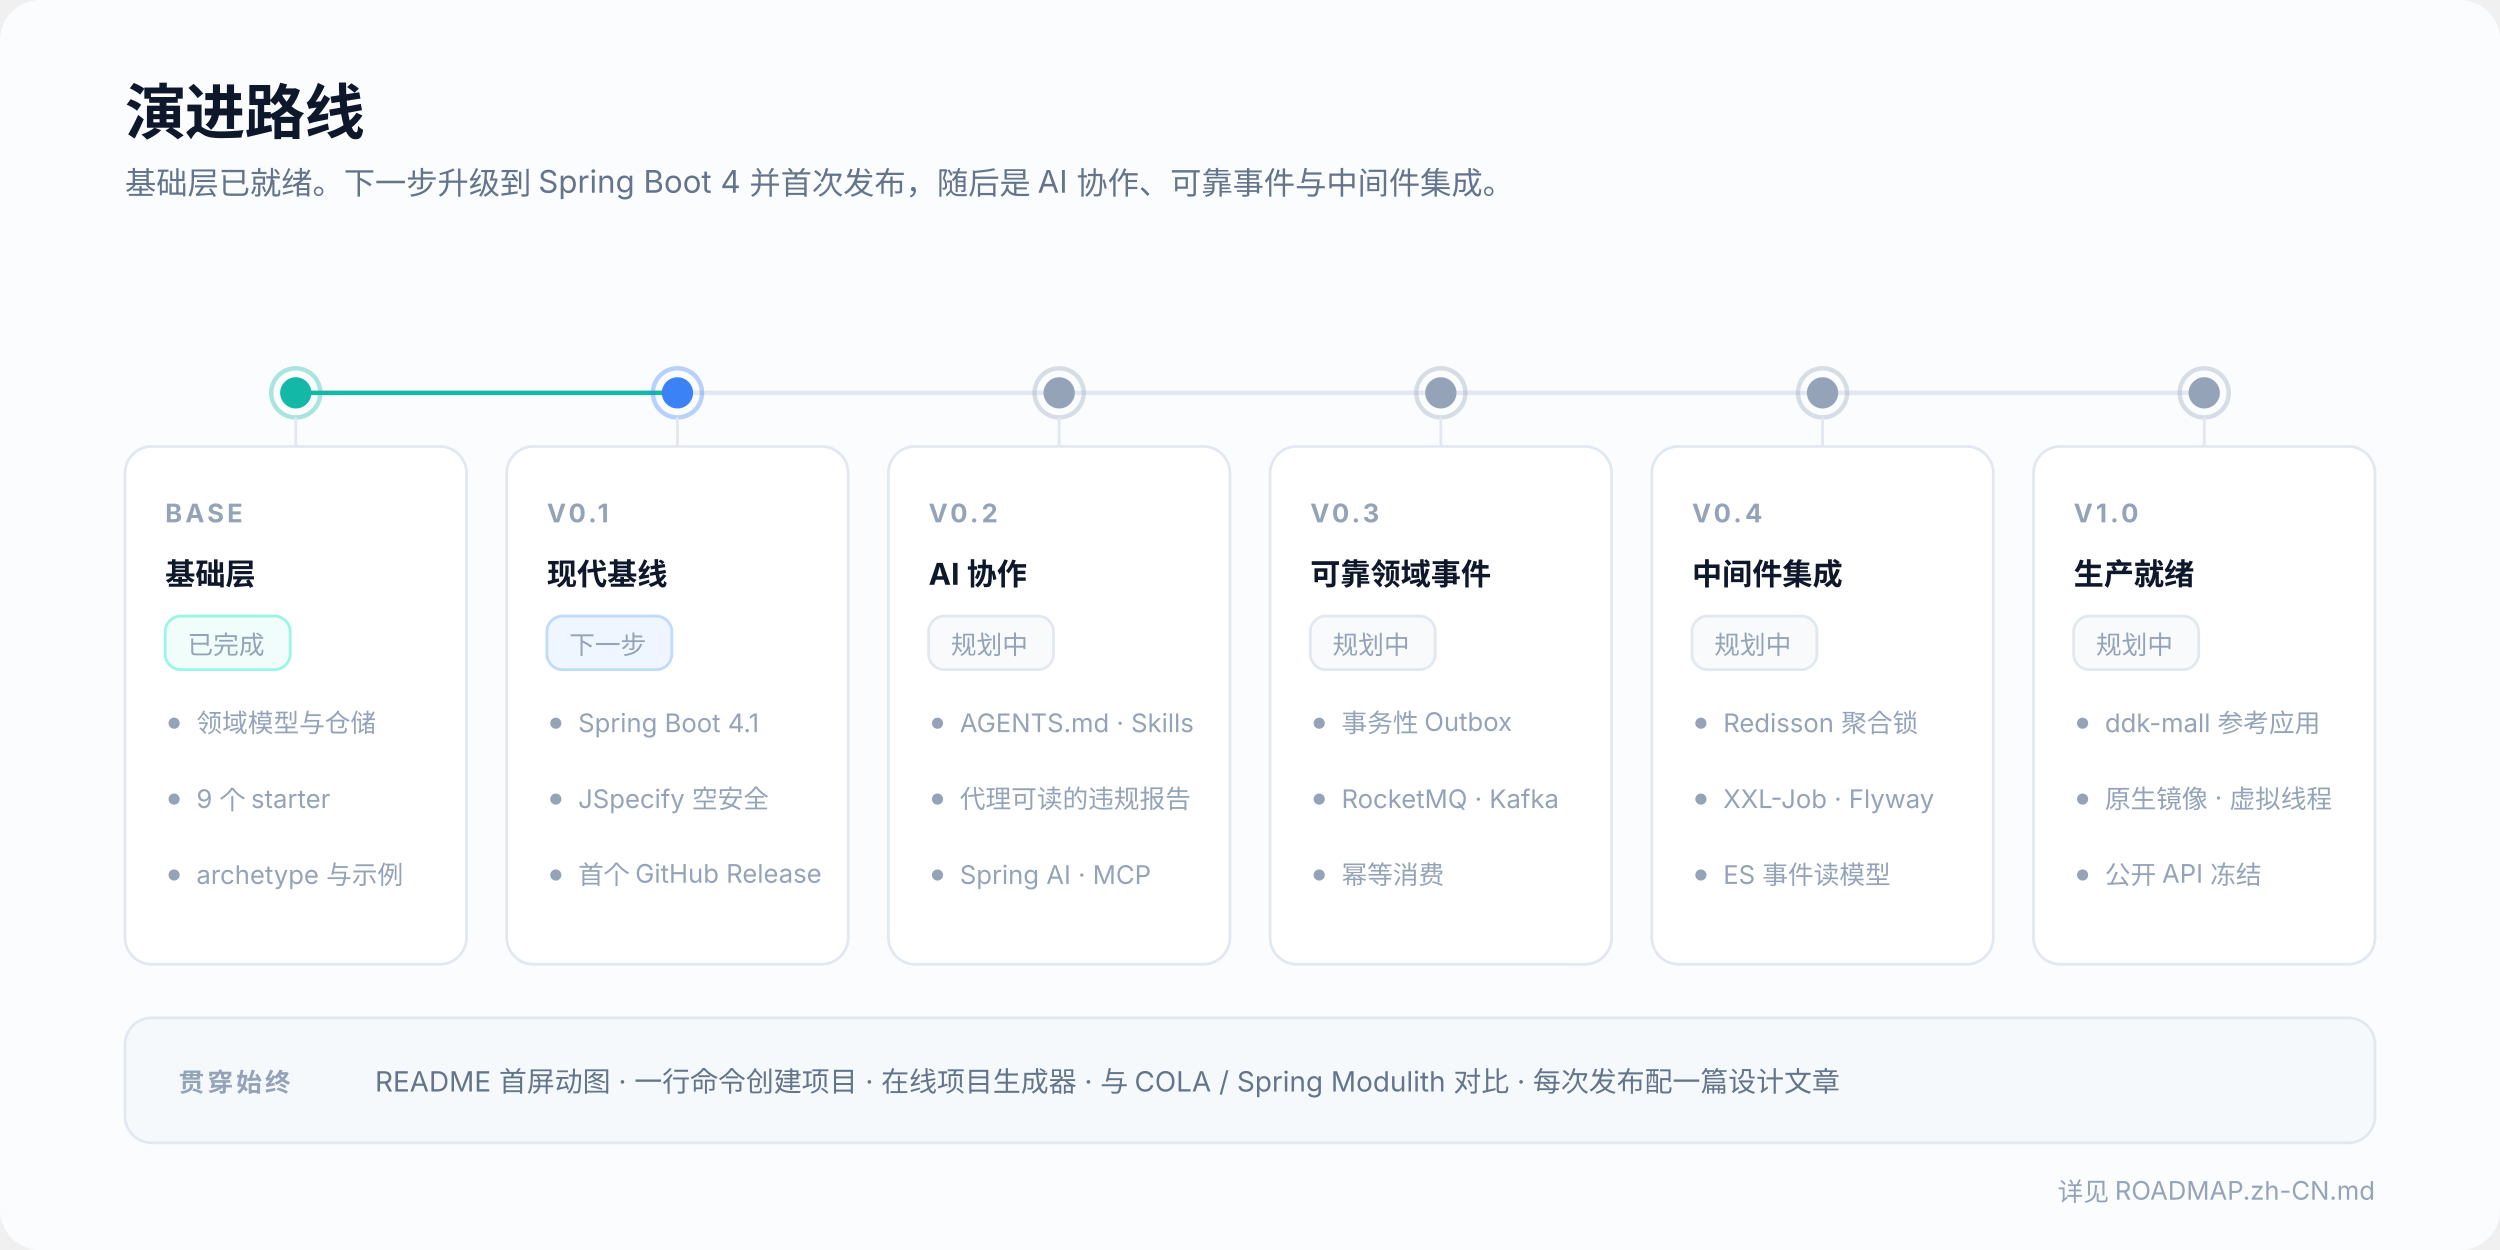
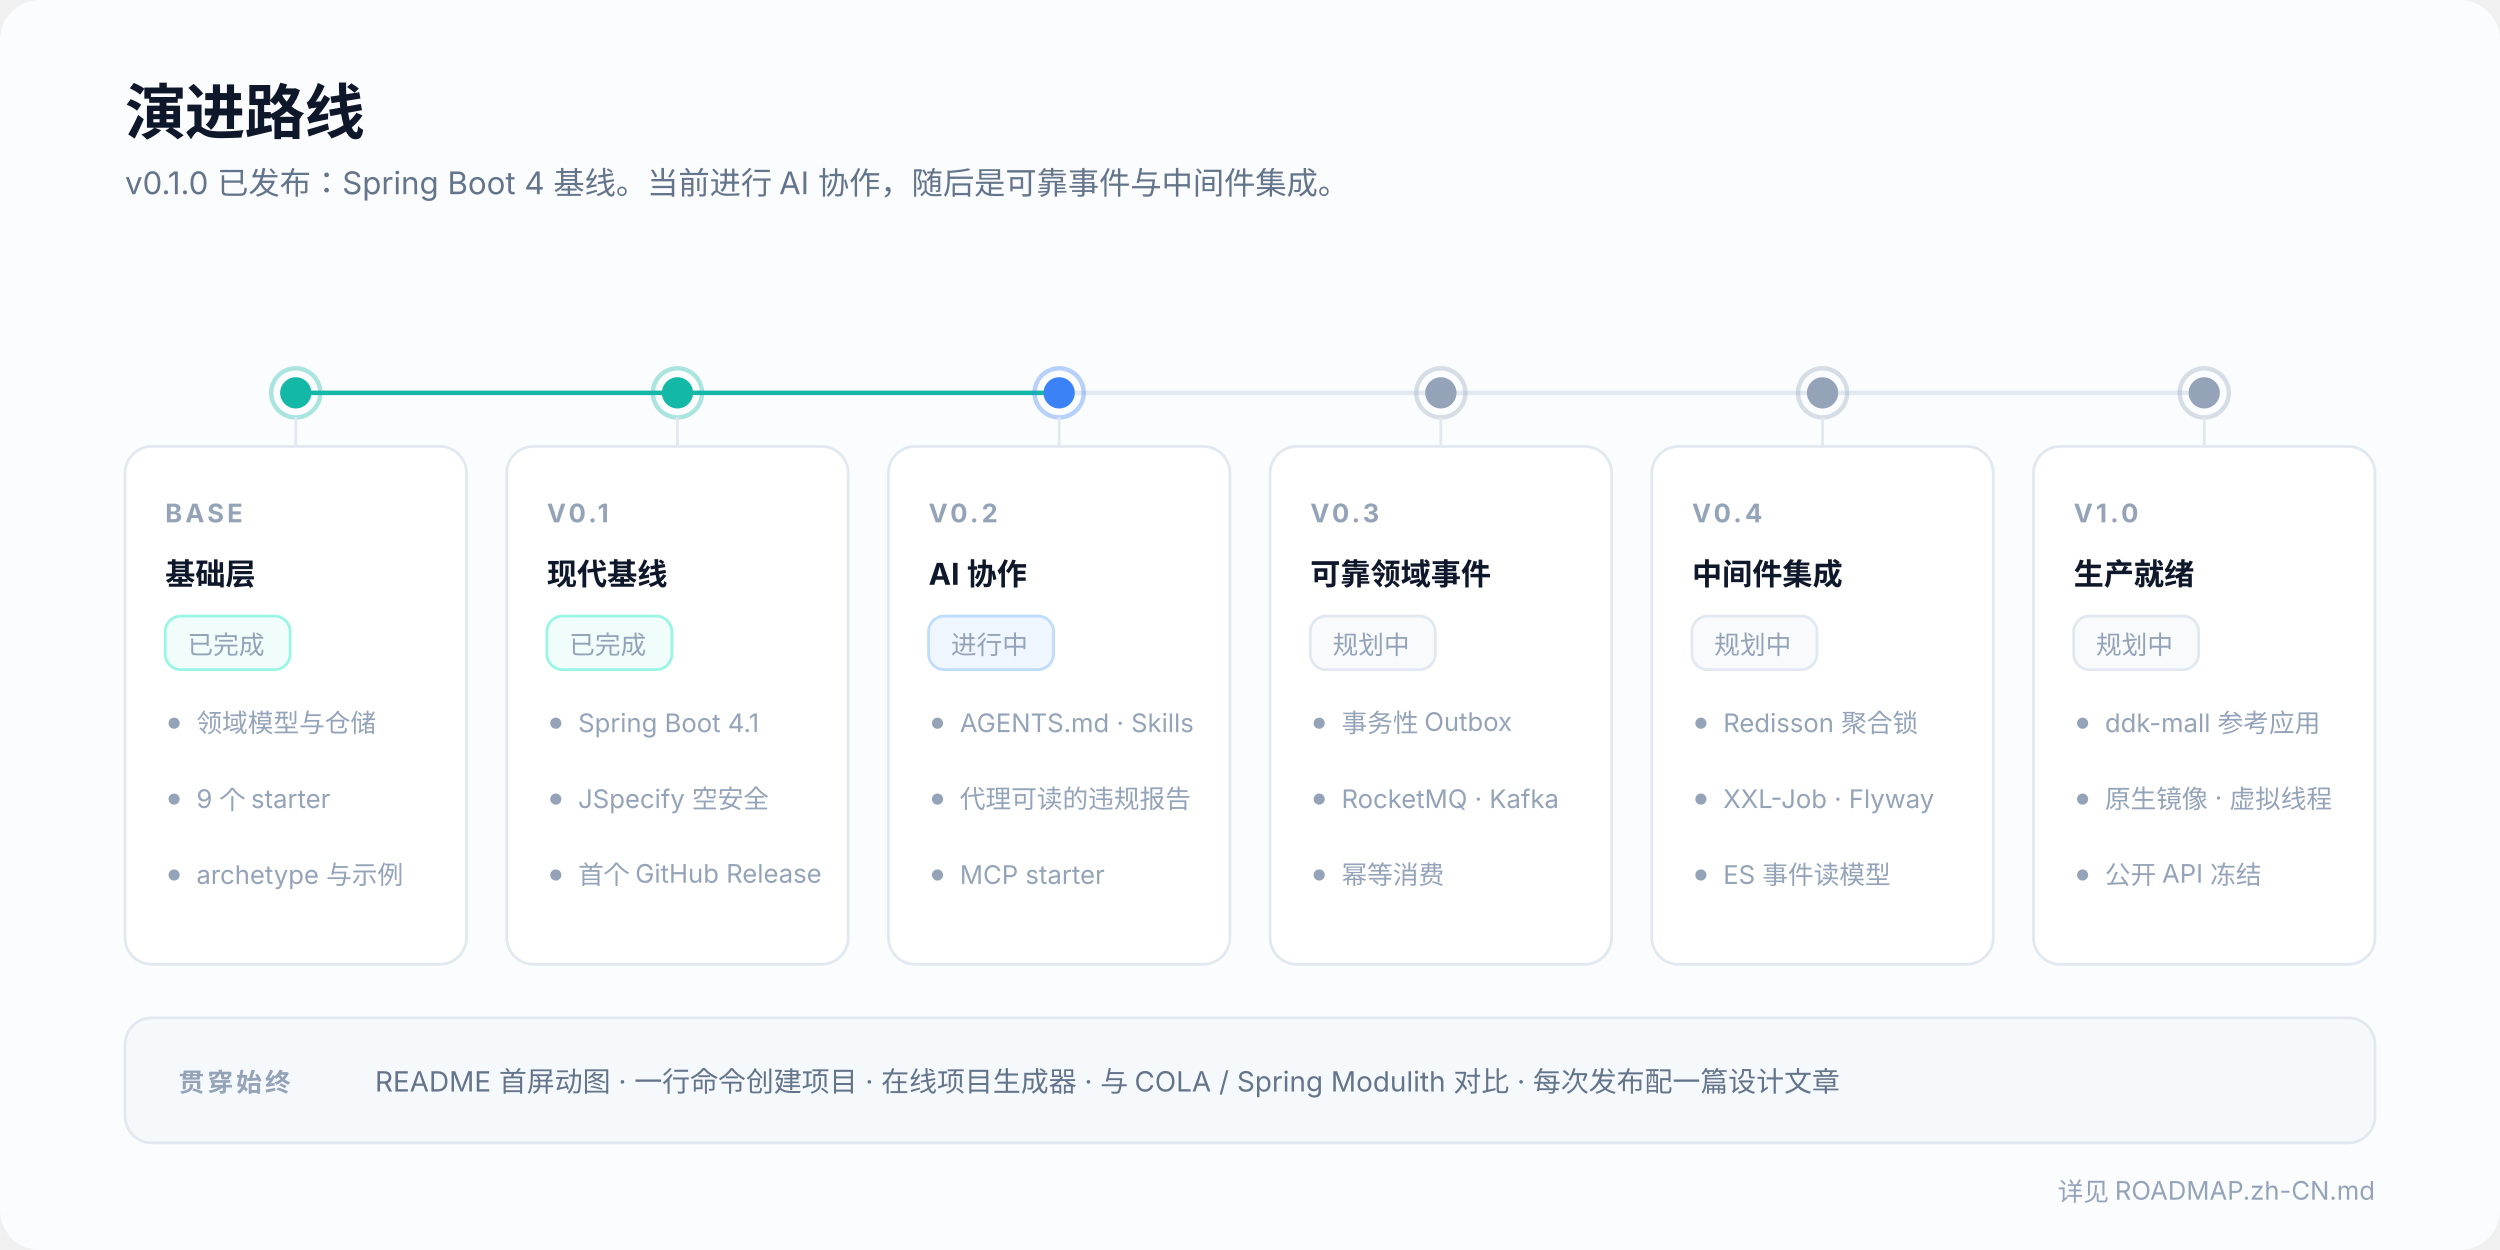
<svg xmlns="http://www.w3.org/2000/svg" viewBox="0 0 1120 560" width="1120" height="560" role="img" aria-labelledby="ttl dsc" style="max-width:100%;height:auto">
  <defs>
    <marker id="ar" viewBox="0 0 10 10" refX="9" refY="5" markerWidth="7" markerHeight="7" orient="auto-start-reverse">
      <path class="mk" d="M0 0 L10 5 L0 10 z" />
    </marker>
    <marker id="ar-b" viewBox="0 0 10 10" refX="9" refY="5" markerWidth="7" markerHeight="7" orient="auto-start-reverse">
      <path class="mk-b" d="M0 0 L10 5 L0 10 z" />
    </marker>
    <marker id="ar-v" viewBox="0 0 10 10" refX="9" refY="5" markerWidth="7" markerHeight="7" orient="auto-start-reverse">
      <path class="mk-v" d="M0 0 L10 5 L0 10 z" />
    </marker>
  </defs>
  <style>
    text{font-family:-apple-system,BlinkMacSystemFont,"Segoe UI","PingFang SC","Hiragino Sans GB","Microsoft YaHei",Inter,Roboto,sans-serif;}
    .bg{fill:#FBFCFE}
    .title{font-size:27px;font-weight:700;fill:#0F172A;letter-spacing:-.2px}
    .sub{font-size:14px;font-weight:400;fill:#64748B}
    .kicker{font-size:11.5px;font-weight:700;fill:#94A3B8;letter-spacing:1.4px}
    .lbl{font-size:15px;font-weight:650;fill:#0F172A}
    .lbl-sm{font-size:13.5px;font-weight:650;fill:#0F172A}
    .txt{font-size:12.5px;font-weight:400;fill:#64748B}
    .txt-xs{font-size:11.5px;font-weight:400;fill:#94A3B8}
    .mono{font-family:ui-monospace,SFMono-Regular,Menlo,Consolas,"Liberation Mono",monospace;font-size:12px;font-weight:500;fill:#334155}
    .mono-sm{font-family:ui-monospace,SFMono-Regular,Menlo,Consolas,"Liberation Mono",monospace;font-size:11px;font-weight:500;fill:#64748B}
    .edgelbl{font-size:11.5px;font-weight:500;fill:#64748B}

    .card{fill:#FFFFFF;stroke:#E2E8F0;stroke-width:1.25}
    .group{fill:#F1F5F9;fill-opacity:.55;stroke:#E2E8F0;stroke-width:1.25}
    .blue{fill:#EFF6FF;stroke:#BFDBFE;stroke-width:1.25}
    .teal{fill:#F0FDFA;stroke:#99F6E4;stroke-width:1.25}
    .violet{fill:#F5F3FF;stroke:#DDD6FE;stroke-width:1.25}
    .amber{fill:#FFFBEB;stroke:#FDE68A;stroke-width:1.25}
    .rose{fill:#FFF1F2;stroke:#FECDD3;stroke-width:1.25}
    .slate{fill:#F8FAFC;stroke:#E2E8F0;stroke-width:1.25}

    .t-blue{fill:#1D4ED8} .t-teal{fill:#0F766E} .t-violet{fill:#6D28D9}
    .t-amber{fill:#B45309} .t-rose{fill:#BE123C} .t-ink{fill:#0F172A}

    .edge{stroke:#94A3B8;stroke-width:1.6;fill:none;marker-end:url(#ar)}
    .edge-b{stroke:#3B82F6;stroke-width:1.8;fill:none;marker-end:url(#ar-b)}
    .edge-v{stroke:#8B5CF6;stroke-width:1.6;fill:none;stroke-dasharray:6 5;marker-end:url(#ar-v)}
    .edge-x{stroke:#F43F5E;stroke-width:1.6;fill:none;stroke-dasharray:5 5}
    .rail{stroke:#E2E8F0;stroke-width:2;fill:none}
    .hair{stroke:#E2E8F0;stroke-width:1.25;fill:none}
    .mk{fill:#94A3B8} .mk-b{fill:#3B82F6} .mk-v{fill:#8B5CF6}

    @media (prefers-color-scheme: dark) {
      .bg{fill:#0B1120}
      .title{fill:#F1F5F9} .sub{fill:#94A3B8} .kicker{fill:#64748B}
      .lbl,.lbl-sm{fill:#E2E8F0} .txt{fill:#94A3B8} .txt-xs{fill:#64748B}
      .mono{fill:#CBD5E1} .mono-sm{fill:#94A3B8} .edgelbl{fill:#94A3B8}
      .card{fill:#111827;stroke:#283548}
      .group{fill:#0F172A;fill-opacity:.7;stroke:#1E293B}
      .blue{fill:#111E38;stroke:#1E40AF}
      .teal{fill:#0C2620;stroke:#115E59}
      .violet{fill:#1A1333;stroke:#5B21B6}
      .amber{fill:#271B08;stroke:#92400E}
      .rose{fill:#2A0F17;stroke:#9F1239}
      .slate{fill:#131C2B;stroke:#283548}
      .t-blue{fill:#93C5FD} .t-teal{fill:#5EEAD4} .t-violet{fill:#C4B5FD}
      .t-amber{fill:#FCD34D} .t-rose{fill:#FDA4AF} .t-ink{fill:#E2E8F0}
      .edge{stroke:#64748B} .edge-b{stroke:#60A5FA} .edge-v{stroke:#A78BFA}
      .edge-x{stroke:#FB7185}
      .rail{stroke:#1E293B} .hair{stroke:#1E293B}
      .mk{fill:#64748B} .mk-b{fill:#60A5FA} .mk-v{fill:#A78BFA}
    }
</style>
  <rect class="bg" width="1120" height="560" rx="18" />
  <text class="title" x="56" y="60">演进路线</text>
-   <text class="sub" x="56" y="87">基础层已就绪。下一步升级到 Spring Boot 4 并首次发布，随后是 AI 协作、可靠事件与中间件集成。</text>
+   <text class="sub" x="56" y="87">v0.1.0 已发布：Spring Boot 4 基线。当前进行 AI 协作，随后是可靠事件与中间件集成。</text>
  <path class="rail" d="M132.5 176 L987.5 176" />
-   <path d="M132.5 176 L303.5 176" stroke="#14B8A6" stroke-width="2" fill="none" />
+   <path d="M132.5 176 L474.5 176" stroke="#14B8A6" stroke-width="2" fill="none" />
  <rect x="56" y="200" width="153" height="232" rx="12" class="card" />
  <circle cx="132.5" cy="176" r="7" fill="#14B8A6" />
  <circle cx="132.5" cy="176" r="11" fill="none" stroke="#14B8A6" stroke-opacity=".35" stroke-width="2" />
  <path class="hair" d="M132.5 187 L132.5 200" />
  <text class="kicker" x="74" y="234">BASE</text>
  <text class="lbl-sm" x="74" y="262">基础层</text>
  <rect x="74" y="276" width="56" height="24" rx="7" class="teal" />
  <text class="txt-xs" x="84" y="293">已完成</text>
  <circle cx="78" cy="324" r="2.5" fill="#94A3B8" />
  <text class="txt-xs" x="88" y="328">领域模型与仓储</text>
  <circle cx="78" cy="358" r="2.5" fill="#94A3B8" />
  <text class="txt-xs" x="88" y="362">9 个 starter</text>
  <circle cx="78" cy="392" r="2.5" fill="#94A3B8" />
  <text class="txt-xs" x="88" y="396">archetype 与示例</text>
  <rect x="227" y="200" width="153" height="232" rx="12" class="card" />
-   <circle cx="303.5" cy="176" r="7" fill="#3B82F6" />
-   <circle cx="303.5" cy="176" r="11" fill="none" stroke="#3B82F6" stroke-opacity=".35" stroke-width="2" />
+   <circle cx="303.5" cy="176" r="7" fill="#14B8A6" />
+   <circle cx="303.5" cy="176" r="11" fill="none" stroke="#14B8A6" stroke-opacity=".35" stroke-width="2" />
  <path class="hair" d="M303.5 187 L303.5 200" />
  <text class="kicker" x="245" y="234">V0.1</text>
  <text class="lbl-sm" x="245" y="262">现代基线</text>
-   <rect x="245" y="276" width="56" height="24" rx="7" class="blue" />
-   <text class="txt-xs" x="255" y="293">下一步</text>
+   <rect x="245" y="276" width="56" height="24" rx="7" class="teal" />
+   <text class="txt-xs" x="255" y="293">已完成</text>
  <circle cx="249" cy="324" r="2.5" fill="#94A3B8" />
  <text class="txt-xs" x="259" y="328">Spring Boot 4.1</text>
  <circle cx="249" cy="358" r="2.5" fill="#94A3B8" />
  <text class="txt-xs" x="259" y="362">JSpecify 空安全</text>
  <circle cx="249" cy="392" r="2.5" fill="#94A3B8" />
  <text class="txt-xs" x="259" y="396">首个 GitHub Release</text>
  <rect x="398" y="200" width="153" height="232" rx="12" class="card" />
-   <circle cx="474.5" cy="176" r="7" fill="#94A3B8" />
-   <circle cx="474.5" cy="176" r="11" fill="none" stroke="#94A3B8" stroke-opacity=".35" stroke-width="2" />
+   <circle cx="474.5" cy="176" r="7" fill="#3B82F6" />
+   <circle cx="474.5" cy="176" r="11" fill="none" stroke="#3B82F6" stroke-opacity=".35" stroke-width="2" />
  <path class="hair" d="M474.5 187 L474.5 200" />
  <text class="kicker" x="416" y="234">V0.2</text>
  <text class="lbl-sm" x="416" y="262">AI 协作</text>
-   <rect x="416" y="276" width="56" height="24" rx="7" class="slate" />
-   <text class="txt-xs" x="426" y="293">规划中</text>
+   <rect x="416" y="276" width="56" height="24" rx="7" class="blue" />
+   <text class="txt-xs" x="426" y="293">进行中</text>
  <circle cx="420" cy="324" r="2.5" fill="#94A3B8" />
  <text class="txt-xs" x="430" y="328">AGENTS.md · Skills</text>
  <circle cx="420" cy="358" r="2.5" fill="#94A3B8" />
  <text class="txt-xs" x="430" y="362">代理可读的违规报告</text>
  <circle cx="420" cy="392" r="2.5" fill="#94A3B8" />
-   <text class="txt-xs" x="430" y="396">Spring AI · MCP</text>
+   <text class="txt-xs" x="430" y="396">MCP starter</text>
  <rect x="569" y="200" width="153" height="232" rx="12" class="card" />
  <circle cx="645.5" cy="176" r="7" fill="#94A3B8" />
  <circle cx="645.5" cy="176" r="11" fill="none" stroke="#94A3B8" stroke-opacity=".35" stroke-width="2" />
  <path class="hair" d="M645.5 187 L645.5 200" />
  <text class="kicker" x="587" y="234">V0.3</text>
  <text class="lbl-sm" x="587" y="262">可靠领域事件</text>
  <rect x="587" y="276" width="56" height="24" rx="7" class="slate" />
  <text class="txt-xs" x="597" y="293">规划中</text>
  <circle cx="591" cy="324" r="2.5" fill="#94A3B8" />
  <text class="txt-xs" x="601" y="328">事务性 Outbox</text>
  <circle cx="591" cy="358" r="2.5" fill="#94A3B8" />
  <text class="txt-xs" x="601" y="362">RocketMQ · Kafka</text>
  <circle cx="591" cy="392" r="2.5" fill="#94A3B8" />
  <text class="txt-xs" x="601" y="396">幂等消费</text>
  <rect x="740" y="200" width="153" height="232" rx="12" class="card" />
  <circle cx="816.5" cy="176" r="7" fill="#94A3B8" />
  <circle cx="816.5" cy="176" r="11" fill="none" stroke="#94A3B8" stroke-opacity=".35" stroke-width="2" />
  <path class="hair" d="M816.5 187 L816.5 200" />
  <text class="kicker" x="758" y="234">V0.4</text>
  <text class="lbl-sm" x="758" y="262">中间件集成</text>
  <rect x="758" y="276" width="56" height="24" rx="7" class="slate" />
  <text class="txt-xs" x="768" y="293">规划中</text>
  <circle cx="762" cy="324" r="2.5" fill="#94A3B8" />
  <text class="txt-xs" x="772" y="328">Redisson 聚合锁</text>
  <circle cx="762" cy="358" r="2.5" fill="#94A3B8" />
  <text class="txt-xs" x="772" y="362">XXL-Job · Flyway</text>
  <circle cx="762" cy="392" r="2.5" fill="#94A3B8" />
  <text class="txt-xs" x="772" y="396">ES 事件读模型</text>
  <rect x="911" y="200" width="153" height="232" rx="12" class="card" />
  <circle cx="987.5" cy="176" r="7" fill="#94A3B8" />
  <circle cx="987.5" cy="176" r="11" fill="none" stroke="#94A3B8" stroke-opacity=".35" stroke-width="2" />
  <path class="hair" d="M987.5 187 L987.5 200" />
  <text class="kicker" x="929" y="234">V1.0</text>
  <text class="lbl-sm" x="929" y="262">生产就绪</text>
  <rect x="929" y="276" width="56" height="24" rx="7" class="slate" />
  <text class="txt-xs" x="939" y="293">规划中</text>
  <circle cx="933" cy="324" r="2.5" fill="#94A3B8" />
  <text class="txt-xs" x="943" y="328">ddk-mall 参考应用</text>
  <circle cx="933" cy="358" r="2.5" fill="#94A3B8" />
  <text class="txt-xs" x="943" y="362">原生镜像 · 虚拟线程</text>
  <circle cx="933" cy="392" r="2.5" fill="#94A3B8" />
  <text class="txt-xs" x="943" y="396">公开 API 冻结</text>
  <rect x="56" y="456" width="1008" height="56" rx="12" class="group" />
  <text class="kicker" x="80" y="489">贯穿始终</text>
  <text class="txt" x="168" y="489">README 首屏动图 · 一行命令创建项目 · 在线项目生成器 · 与 COLA / Spring Modulith 对比 · 每次发布配一篇设计文章</text>
  <text class="txt-xs" x="1064" y="538" text-anchor="end">详见 ROADMAP.zh-CN.md</text>
</svg>
